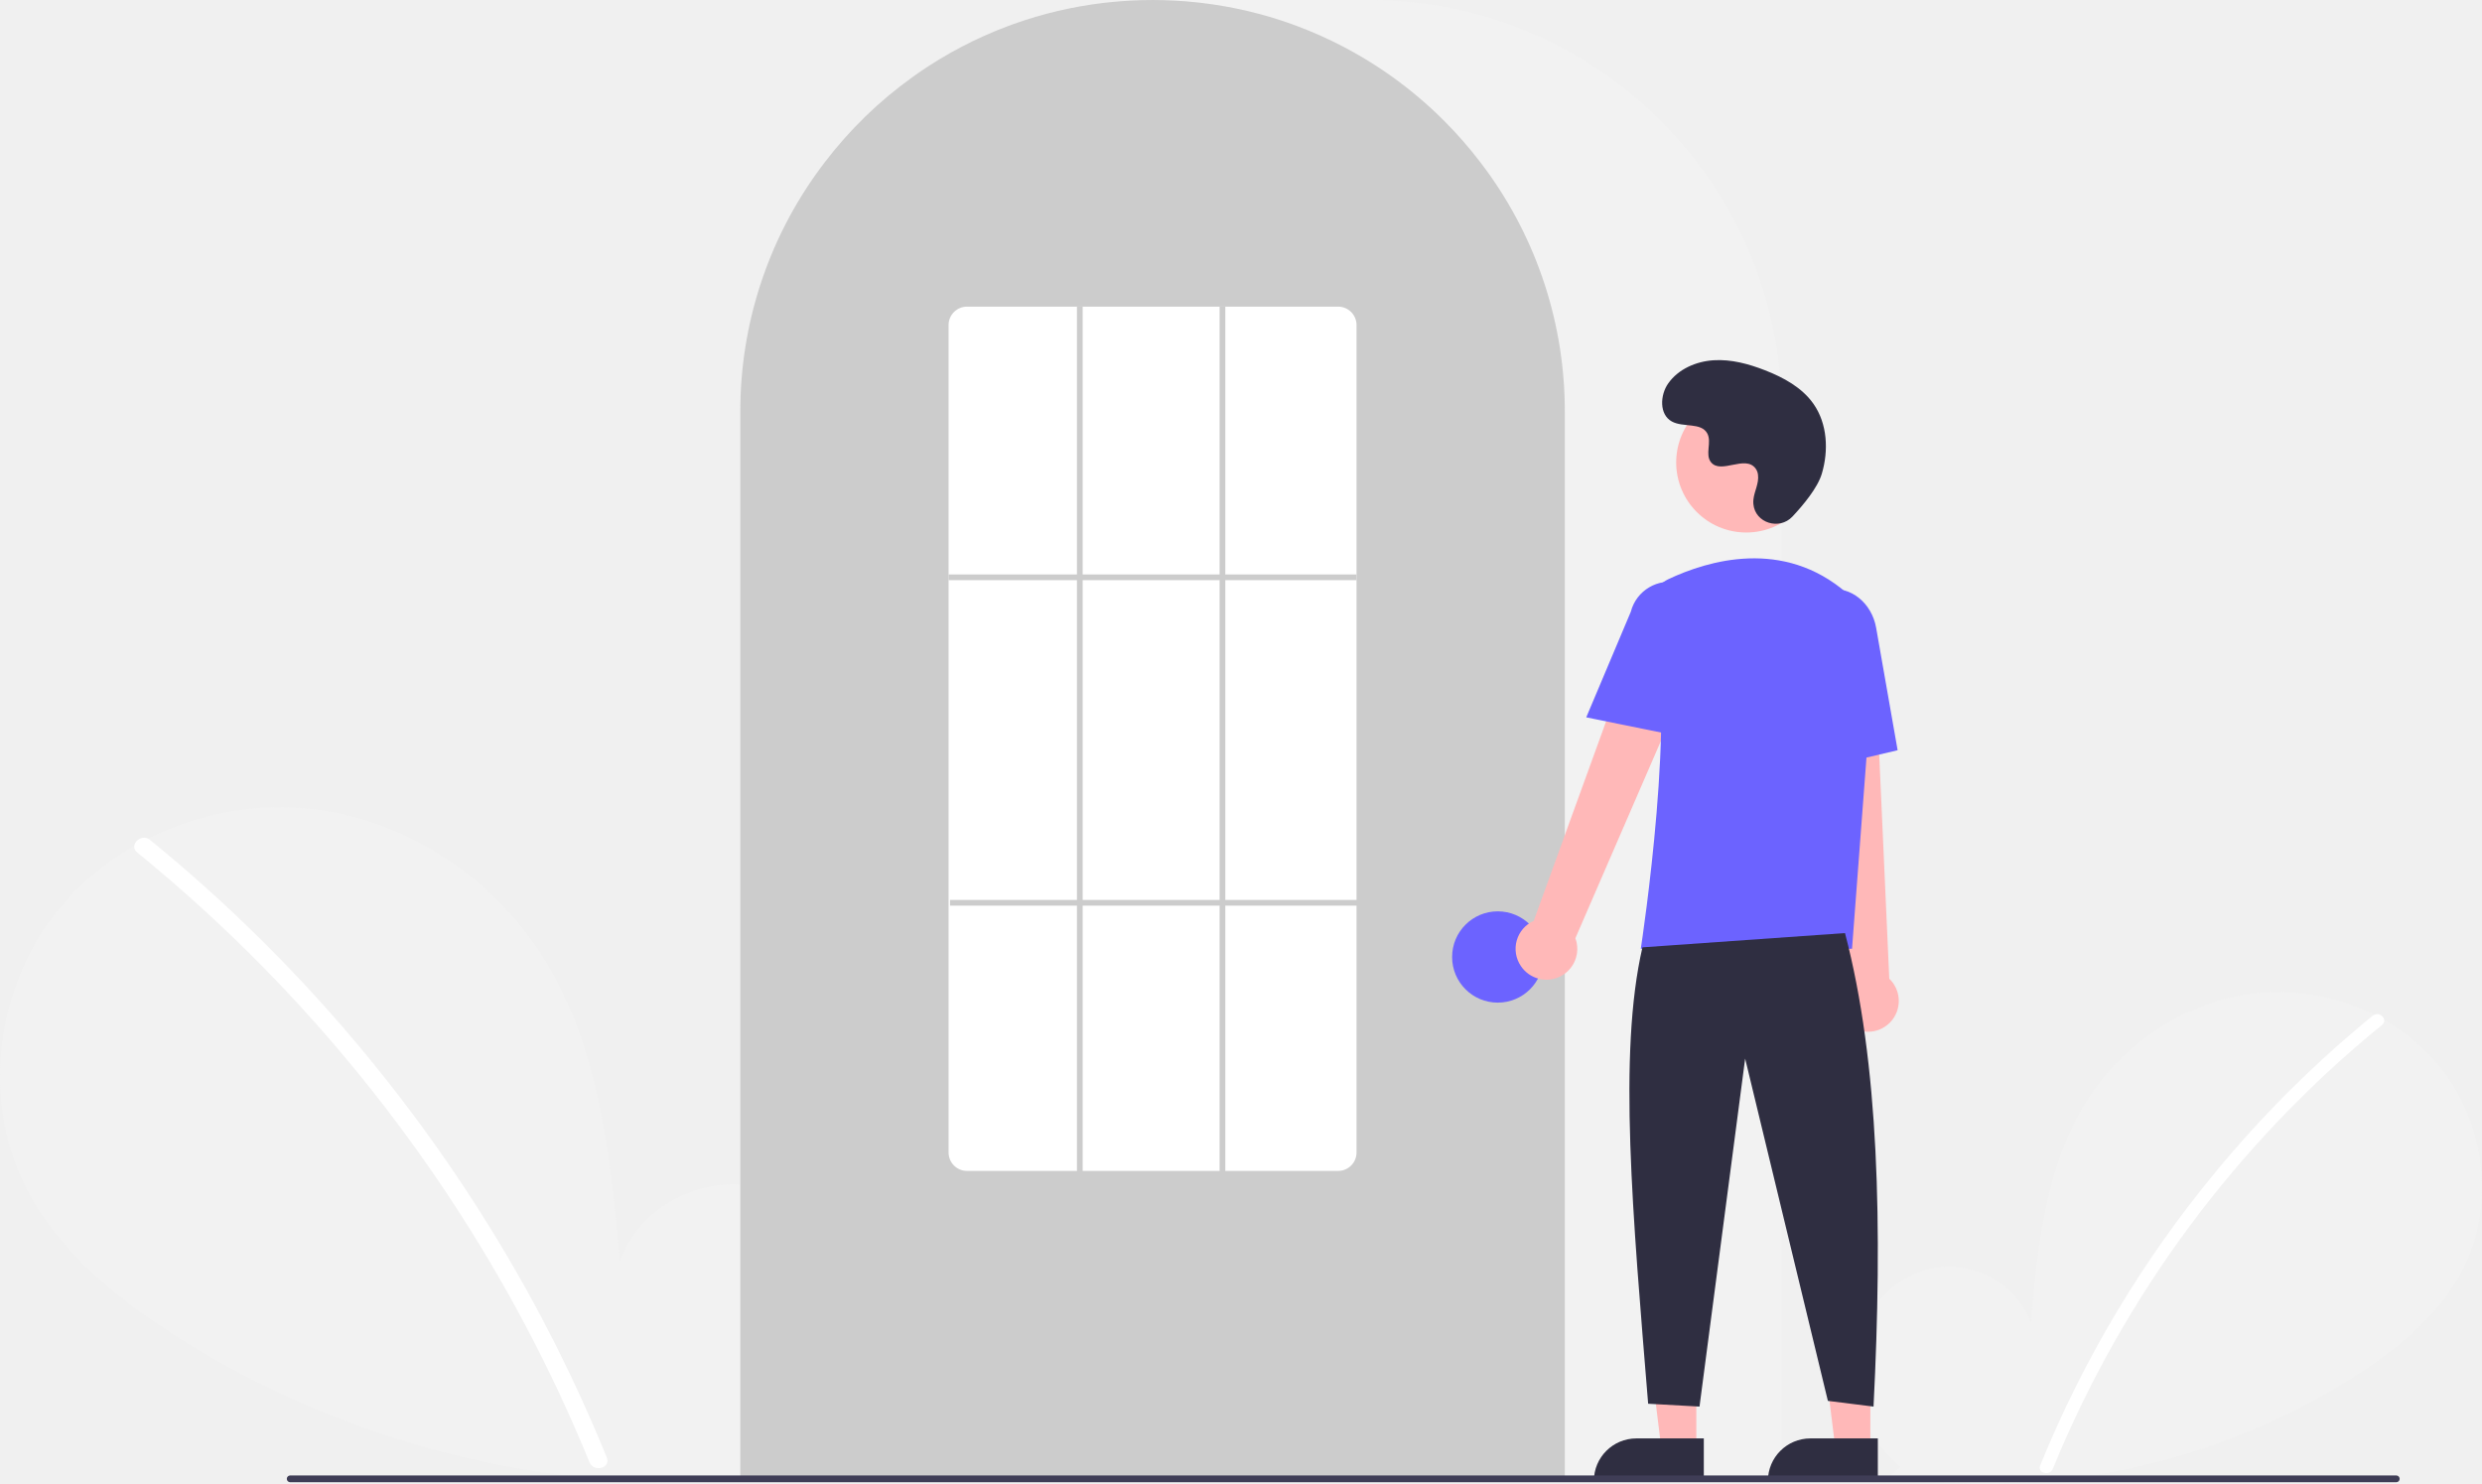
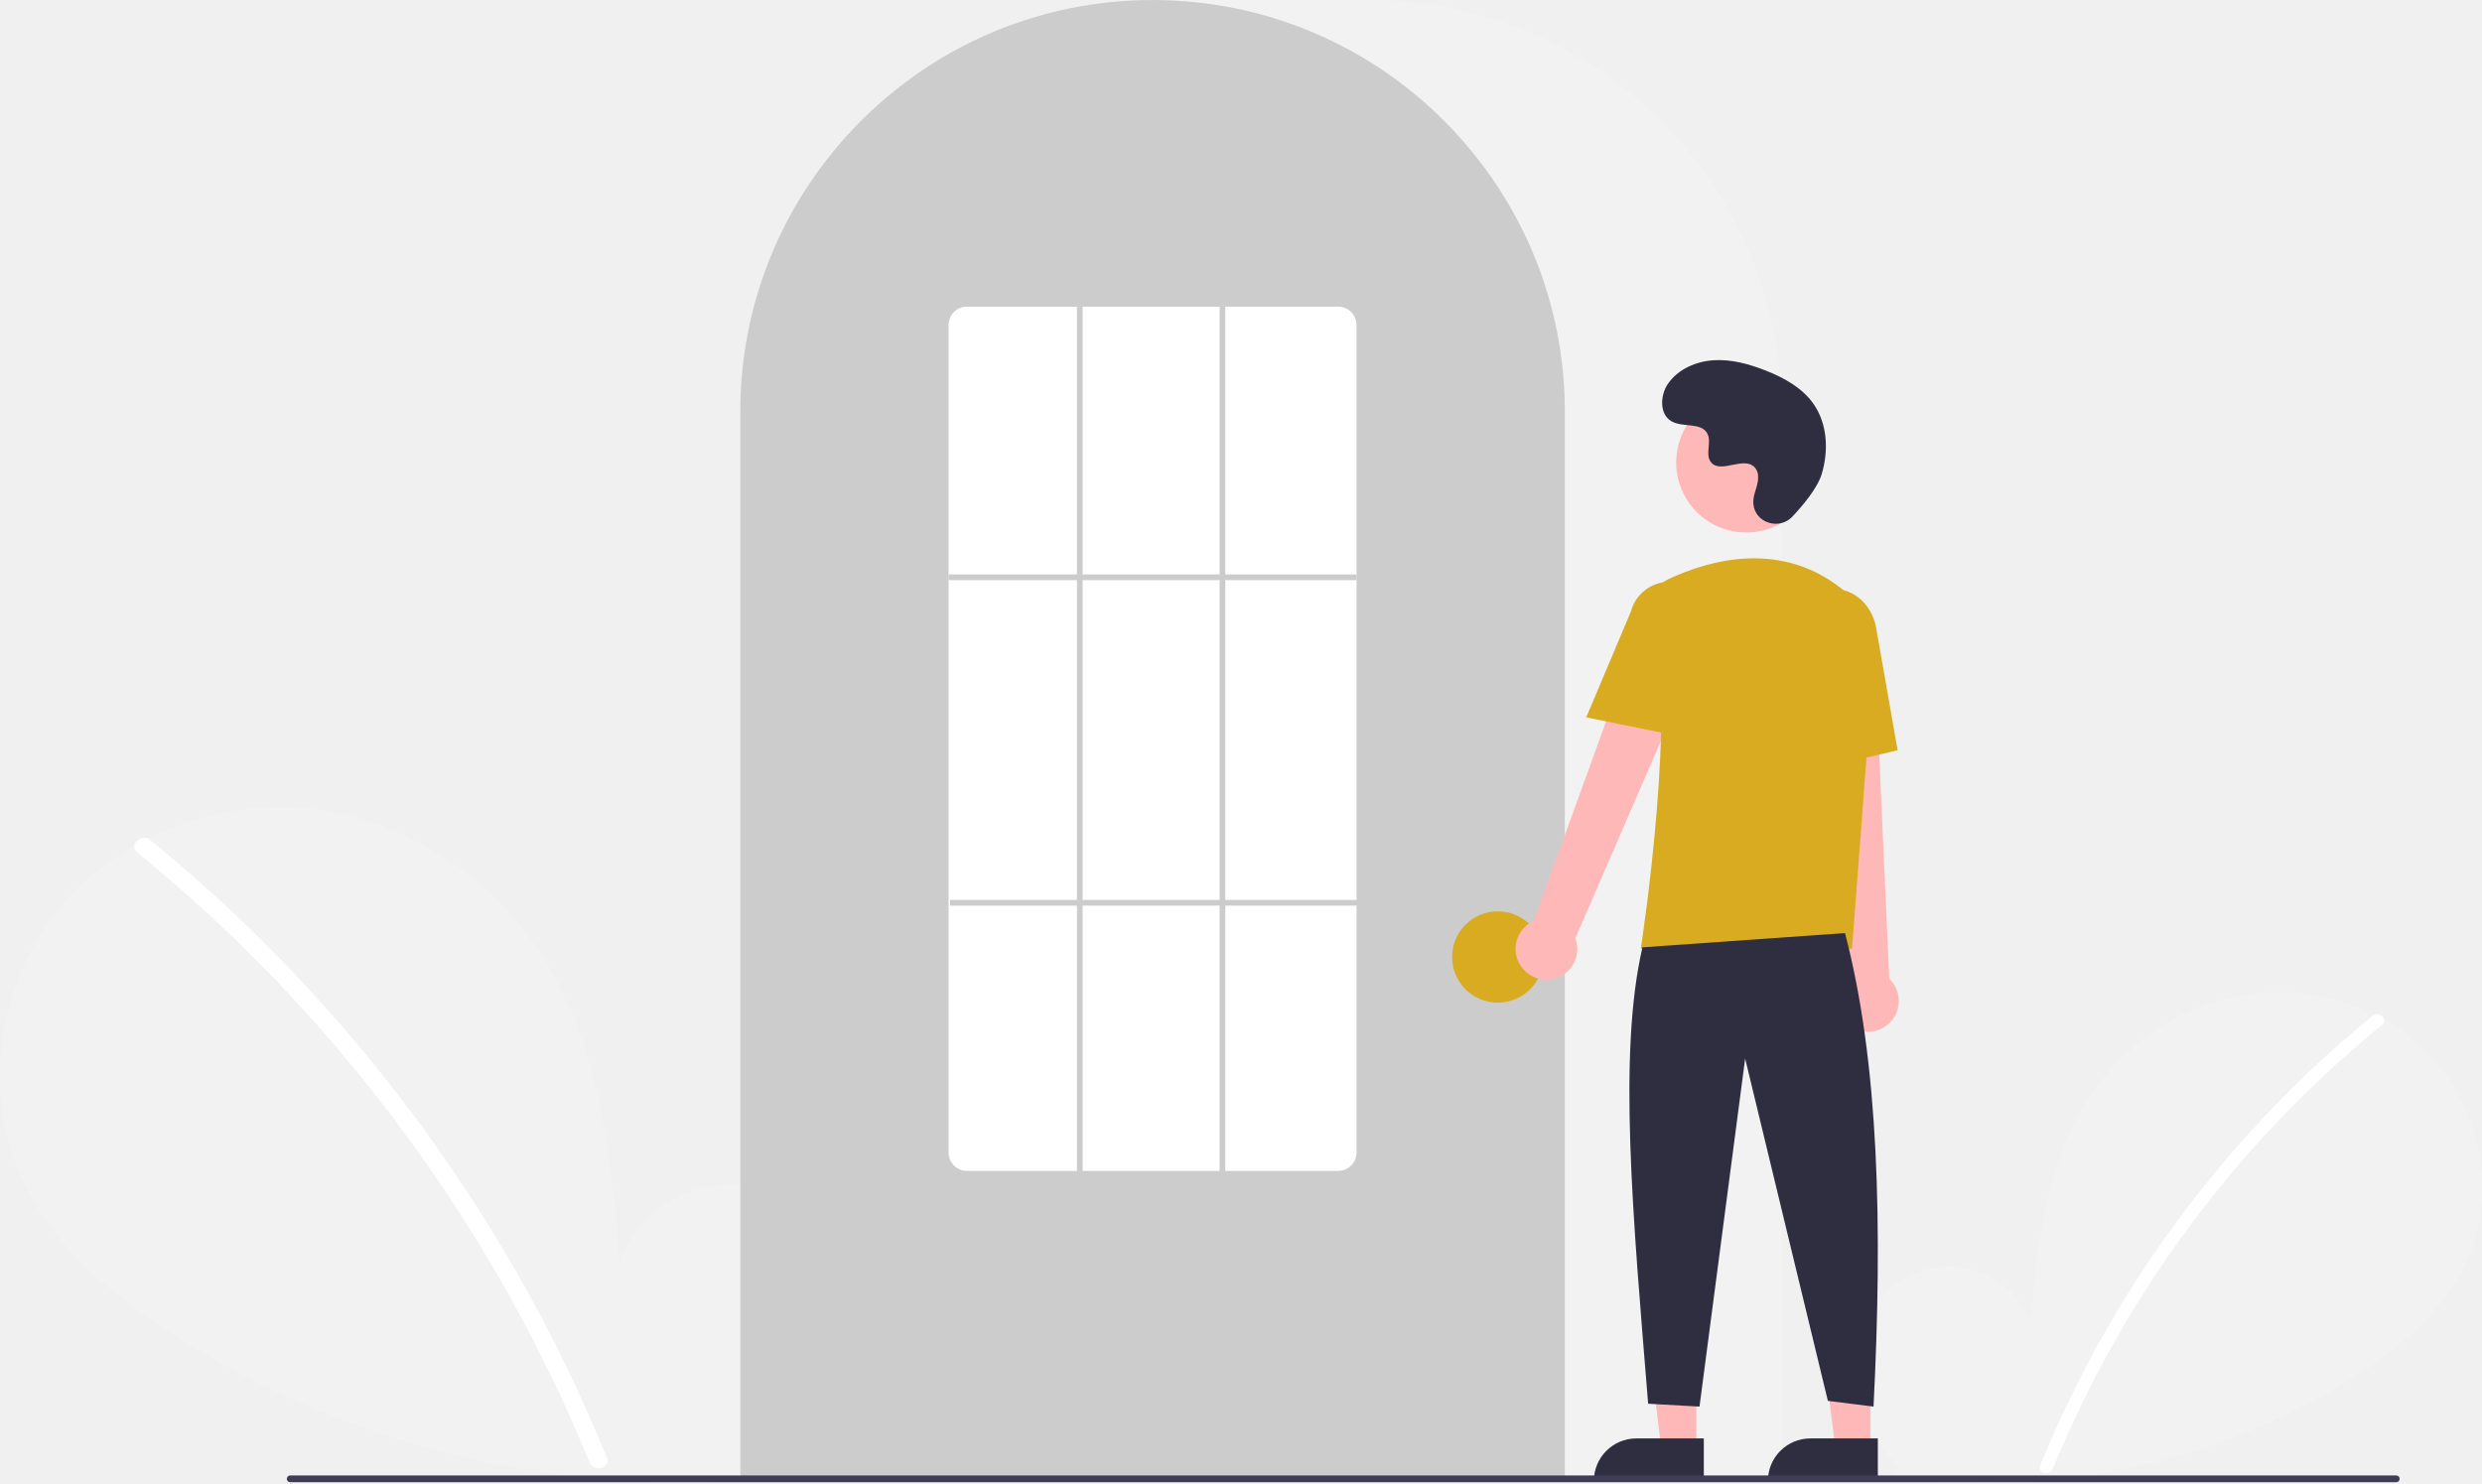
<svg xmlns="http://www.w3.org/2000/svg" data-name="Layer 1" width="870" height="520.139" viewBox="0 0 870 520.139">
  <path d="M831.092,704.187c-11.138-9.412-17.904-24.28-16.13-38.754s12.764-27.78,27.018-30.854,30.504,5.435,34.834,19.359c2.383-26.846,5.129-54.818,19.402-77.68,12.924-20.701,35.309-35.514,59.569-38.164s49.803,7.359,64.933,26.507,18.835,46.985,8.238,68.969c-7.806,16.195-22.188,28.247-37.257,38.052a240.452,240.452,0,0,1-164.454,35.977Z" transform="translate(-165 -189.9307)" fill="#f2f2f2" />
  <path d="M996.728,546.01a393.414,393.414,0,0,0-54.826,54.442,394.561,394.561,0,0,0-61.752,103.194c-1.112,2.725,3.313,3.911,4.412,1.216A392.342,392.342,0,0,1,999.963,549.245c2.284-1.86-.97-5.08-3.236-3.236Z" transform="translate(-165 -189.9307)" fill="#fff" />
  <path d="M445.067,701.63c15.299-12.927,24.591-33.348,22.154-53.228s-17.531-38.156-37.11-42.377-41.897,7.464-47.844,26.59c-3.273-36.873-7.044-75.292-26.648-106.693-17.751-28.433-48.497-48.778-81.818-52.418s-68.404,10.107-89.185,36.407-25.869,64.535-11.315,94.729c10.722,22.243,30.475,38.797,51.172,52.264,66.03,42.965,147.939,60.884,225.877,49.415" transform="translate(-165 -189.9307)" fill="#f2f2f2" />
  <path d="M217.567,484.373a540.355,540.355,0,0,1,75.304,74.777A548.076,548.076,0,0,1,352.257,647.04a545.835,545.835,0,0,1,25.43,53.846c1.527,3.743-4.55,5.372-6.06,1.671a536.36,536.36,0,0,0-49.009-92.727A539.734,539.734,0,0,0,256.889,528.632a538.441,538.441,0,0,0-43.766-39.815c-3.138-2.555,1.332-6.978,4.444-4.444Z" transform="translate(-165 -189.9307)" fill="#fff" />
  <path d="M789.5,708.931h-365v-374.5c0-79.678,64.822-144.5,144.5-144.5h76c79.677,0,144.5,64.822,144.5,144.5Z" transform="translate(-165 -189.9307)" fill="#f2f2f2" />
  <path d="M713.5,708.931h-289v-374.5a143.382,143.382,0,0,1,27.596-84.944c.664-.905,1.326-1.798,2.009-2.681a144.466,144.466,0,0,1,30.754-29.851c.66-.48,1.322-.952,1.994-1.423a144.16,144.16,0,0,1,31.472-16.459c.661-.25,1.334-.501,2.007-.742a144.02,144.02,0,0,1,31.108-7.336c.658-.09,1.333-.16,2.008-.23a146.288,146.288,0,0,1,31.105,0c.673.07,1.349.141,2.014.231a143.995,143.995,0,0,1,31.1,7.335c.673.241,1.346.492,2.009.743a143.799,143.799,0,0,1,31.106,16.216c.672.461,1.344.933,2.006,1.405a145.987,145.987,0,0,1,18.384,15.564,144.305,144.305,0,0,1,12.724,14.551c.681.88,1.343,1.773,2.005,2.677A143.382,143.382,0,0,1,713.5,334.431Z" transform="translate(-165 -189.9307)" fill="#ccc" />
-   <circle cx="525" cy="335.5" r="16" fill="#6c63ff" />
+   <circle cx="525" cy="335.5" r="16" fill="#d8ab21" />
  <polygon points="594.599 507.783 582.339 507.783 576.506 460.495 594.601 460.496 594.599 507.783" fill="#ffb8b8" />
  <path d="M573.582,504.28h23.644a0,0,0,0,1,0,0v14.887a0,0,0,0,1,0,0H558.695a0,0,0,0,1,0,0v0a14.887,14.887,0,0,1,14.887-14.887Z" fill="#2f2e41" />
  <polygon points="655.599 507.783 643.339 507.783 637.506 460.495 655.601 460.496 655.599 507.783" fill="#ffb8b8" />
  <path d="M634.582,504.28h23.644a0,0,0,0,1,0,0v14.887a0,0,0,0,1,0,0H619.695a0,0,0,0,1,0,0v0a14.887,14.887,0,0,1,14.887-14.887Z" fill="#2f2e41" />
  <path d="M698.098,528.6a10.743,10.743,0,0,1,4.511-15.843l41.676-114.867L764.791,409.082,717.206,518.853a10.801,10.801,0,0,1-19.109,9.748Z" transform="translate(-165 -189.9307)" fill="#ffb8b8" />
  <path d="M814.336,550.184a10.743,10.743,0,0,1-2.893-16.217L798.533,412.458l23.338,1.066L827.236,533.045a10.801,10.801,0,0,1-12.9,17.139Z" transform="translate(-165 -189.9307)" fill="#ffb8b8" />
  <circle cx="612.106" cy="162.123" r="24.561" fill="#ffb8b8" />
-   <path d="M814.18,522.549H740.133l.089-.576c.133-.861,13.197-86.439,3.562-114.436a11.813,11.813,0,0,1,6.069-14.584h0c13.772-6.485,40.208-14.471,62.52,4.909a28.234,28.234,0,0,1,9.459,23.396Z" transform="translate(-165 -189.9307)" fill="#6c63ff" />
-   <path d="M754.354,448.181,721.018,441.418l15.626-37.03a13.997,13.997,0,0,1,27.106,6.998Z" transform="translate(-165 -189.9307)" fill="#6c63ff" />
-   <path d="M797.05,460.739l-2.004-45.941c-1.52-8.636,3.424-16.8,11.027-18.135,7.605-1.33,15.032,4.66,16.558,13.36l7.533,42.928Z" transform="translate(-165 -189.9307)" fill="#6c63ff" />
+   <path d="M814.18,522.549H740.133l.089-.576c.133-.861,13.197-86.439,3.562-114.436a11.813,11.813,0,0,1,6.069-14.584h0c13.772-6.485,40.208-14.471,62.52,4.909a28.234,28.234,0,0,1,9.459,23.396Z" transform="translate(-165 -189.9307)" fill="#d8ab21" />
+   <path d="M754.354,448.181,721.018,441.418l15.626-37.03a13.997,13.997,0,0,1,27.106,6.998Z" transform="translate(-165 -189.9307)" fill="#d8ab21" />
+   <path d="M797.05,460.739l-2.004-45.941c-1.52-8.636,3.424-16.8,11.027-18.135,7.605-1.33,15.032,4.66,16.558,13.36l7.533,42.928Z" transform="translate(-165 -189.9307)" fill="#d8ab21" />
  <path d="M811.716,517.049c11.915,45.377,13.214,103.069,10,166l-16-2-29-120-16,122-18-1c-5.377-66.03-10.613-122.715-2-160Z" transform="translate(-165 -189.9307)" fill="#2f2e41" />
  <path d="M793.289,371.035c-4.582,4.881-13.091,2.261-13.688-4.407a8.055,8.055,0,0,1,.01-1.556c.308-2.954,2.015-5.635,1.606-8.754a4.59,4.59,0,0,0-.84-2.149c-3.651-4.889-12.222,2.187-15.668-2.239-2.113-2.714.371-6.987-1.251-10.021-2.14-4.004-8.479-2.029-12.454-4.221-4.423-2.439-4.158-9.225-1.247-13.353,3.551-5.034,9.776-7.72,15.923-8.107s12.253,1.275,17.992,3.511c6.521,2.541,12.988,6.054,17.001,11.788,4.88,6.973,5.35,16.348,2.909,24.502C802.098,360.99,797.031,367.049,793.289,371.035Z" transform="translate(-165 -189.9307)" fill="#2f2e41" />
  <path d="M1004.982,709.574h-738.294a1.191,1.191,0,0,1,0-2.381h738.294a1.191,1.191,0,0,1,0,2.381Z" transform="translate(-165 -189.9307)" fill="#3f3d56" />
  <path d="M634,600.431H504a6.465,6.465,0,0,1-6.5-6.415V303.846a6.465,6.465,0,0,1,6.5-6.415H634a6.465,6.465,0,0,1,6.5,6.415V594.015A6.465,6.465,0,0,1,634,600.431Z" transform="translate(-165 -189.9307)" fill="#fff" />
  <rect x="332.5" y="201.39" width="143" height="2" fill="#ccc" />
  <rect x="333" y="315.5" width="143" height="2" fill="#ccc" />
  <rect x="377.5" y="107.5" width="2" height="304" fill="#ccc" />
  <rect x="427.5" y="107.5" width="2" height="304" fill="#ccc" />
</svg>
